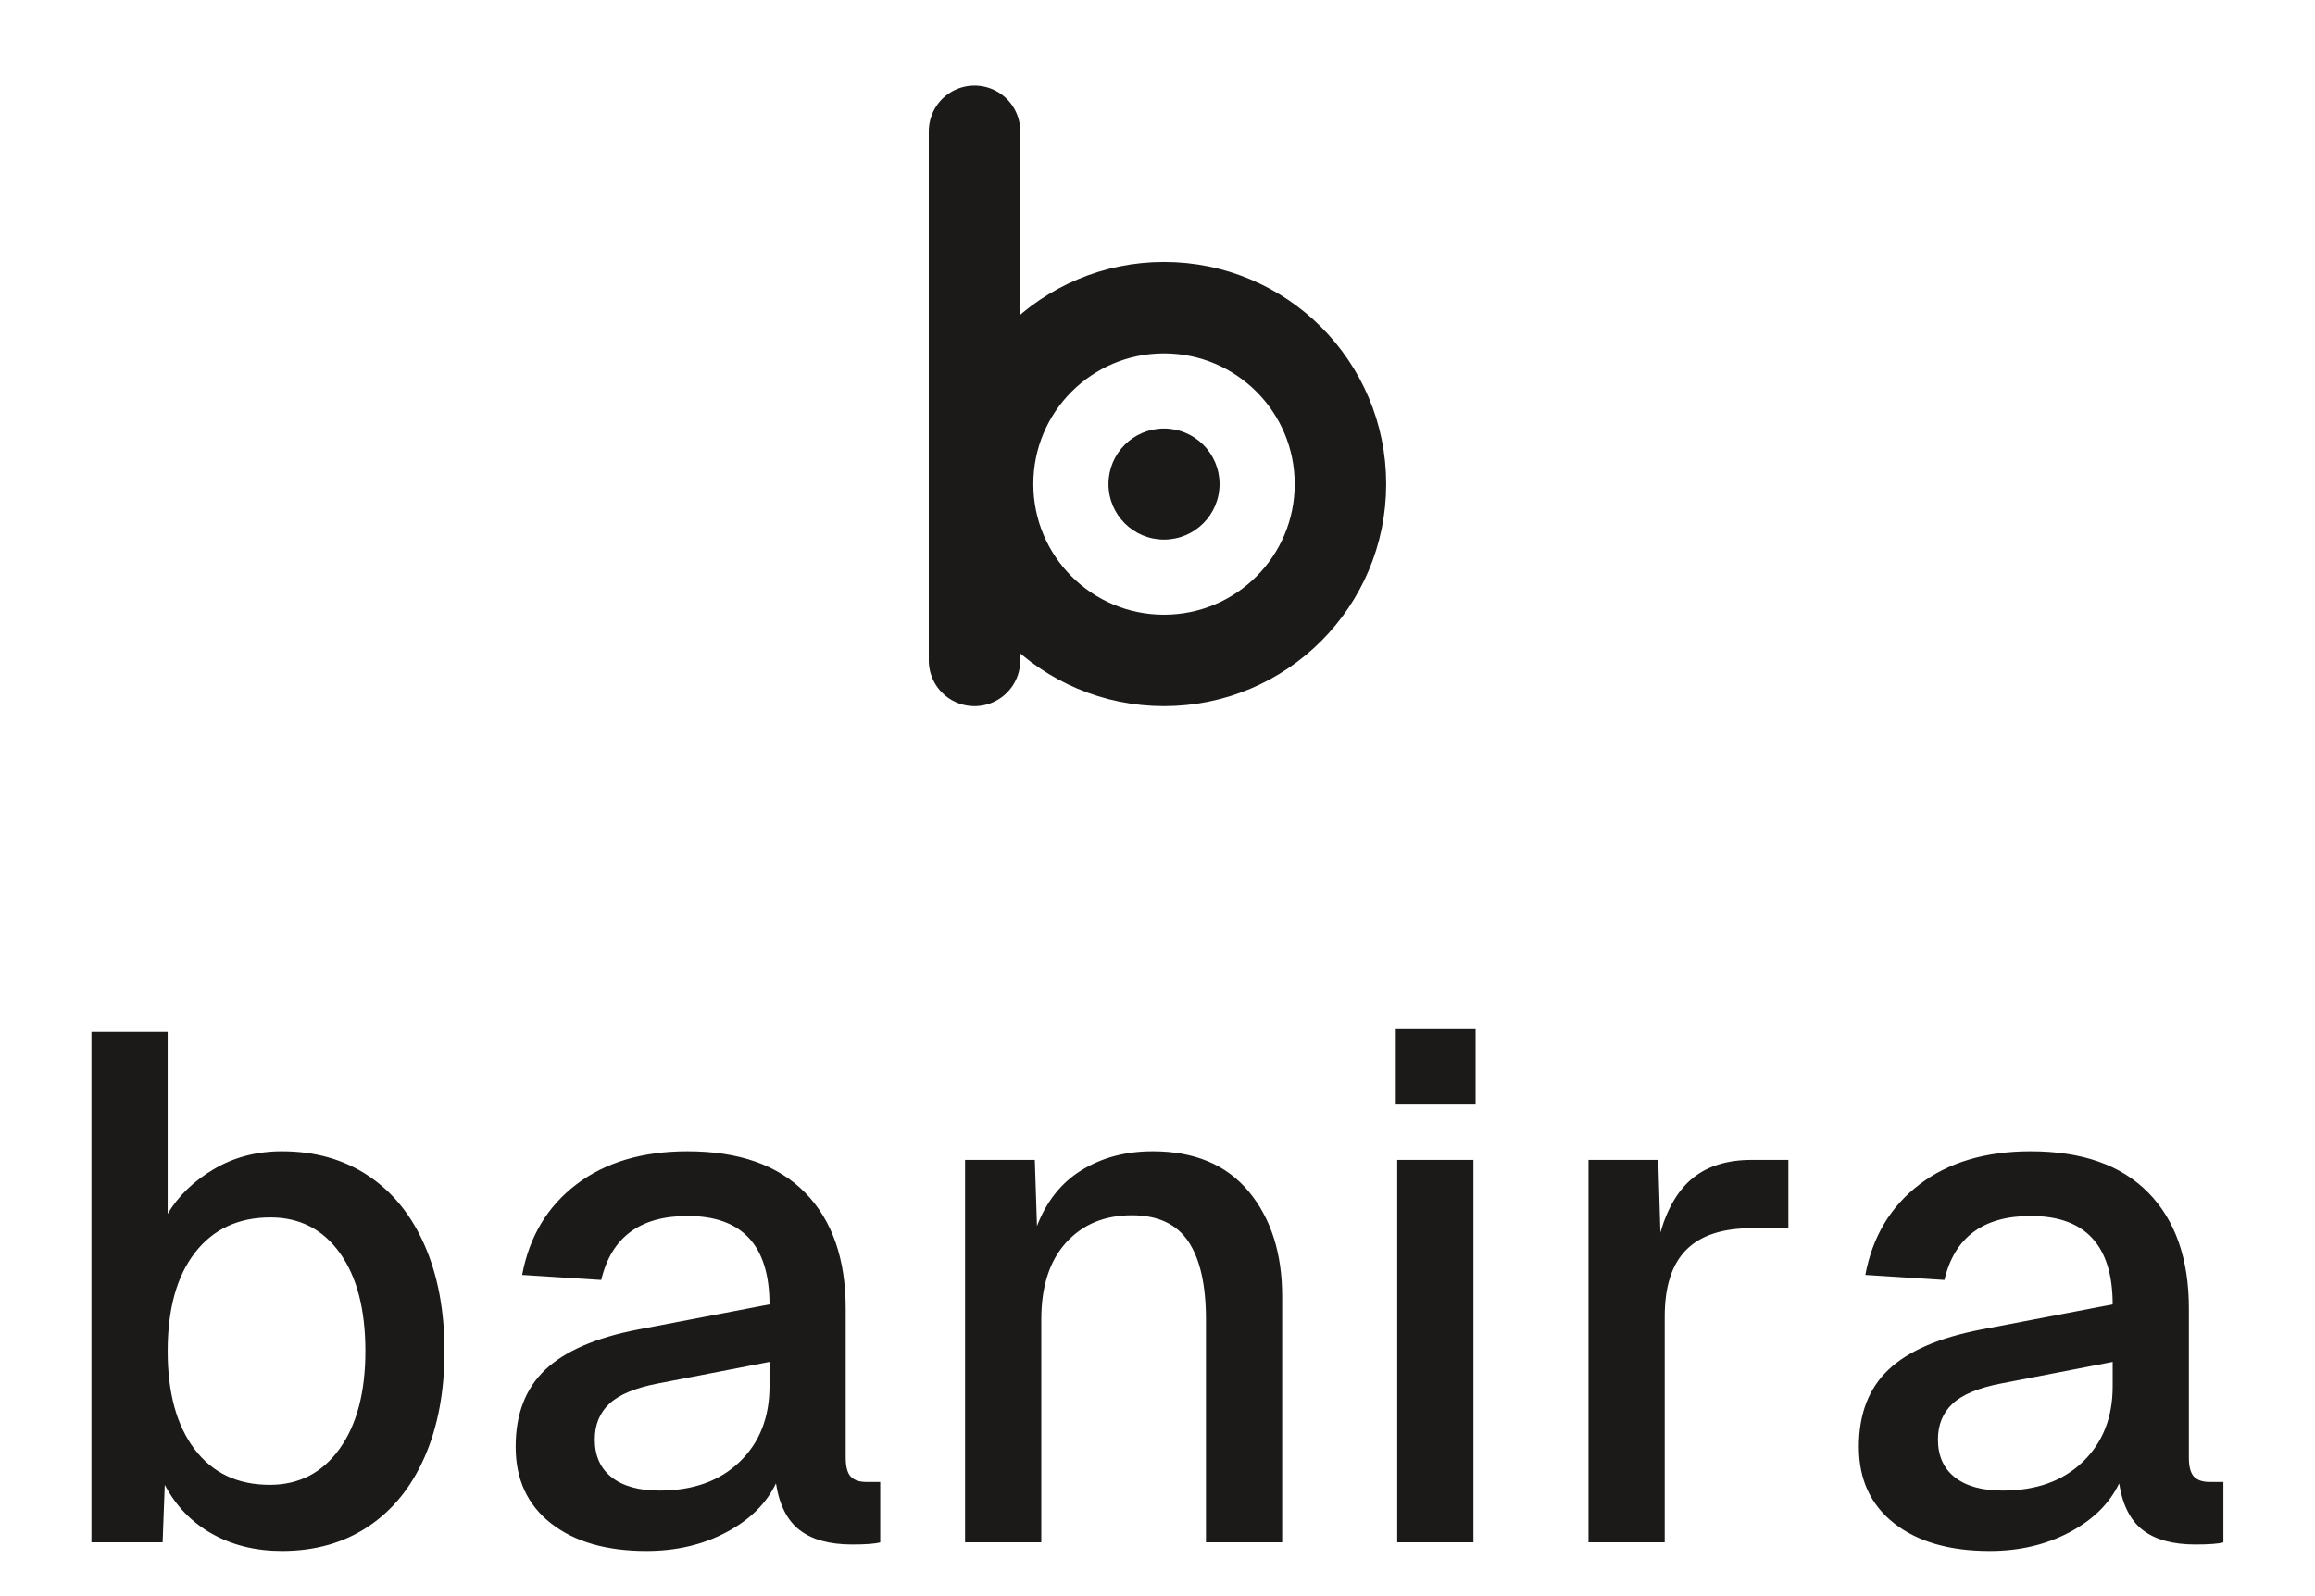
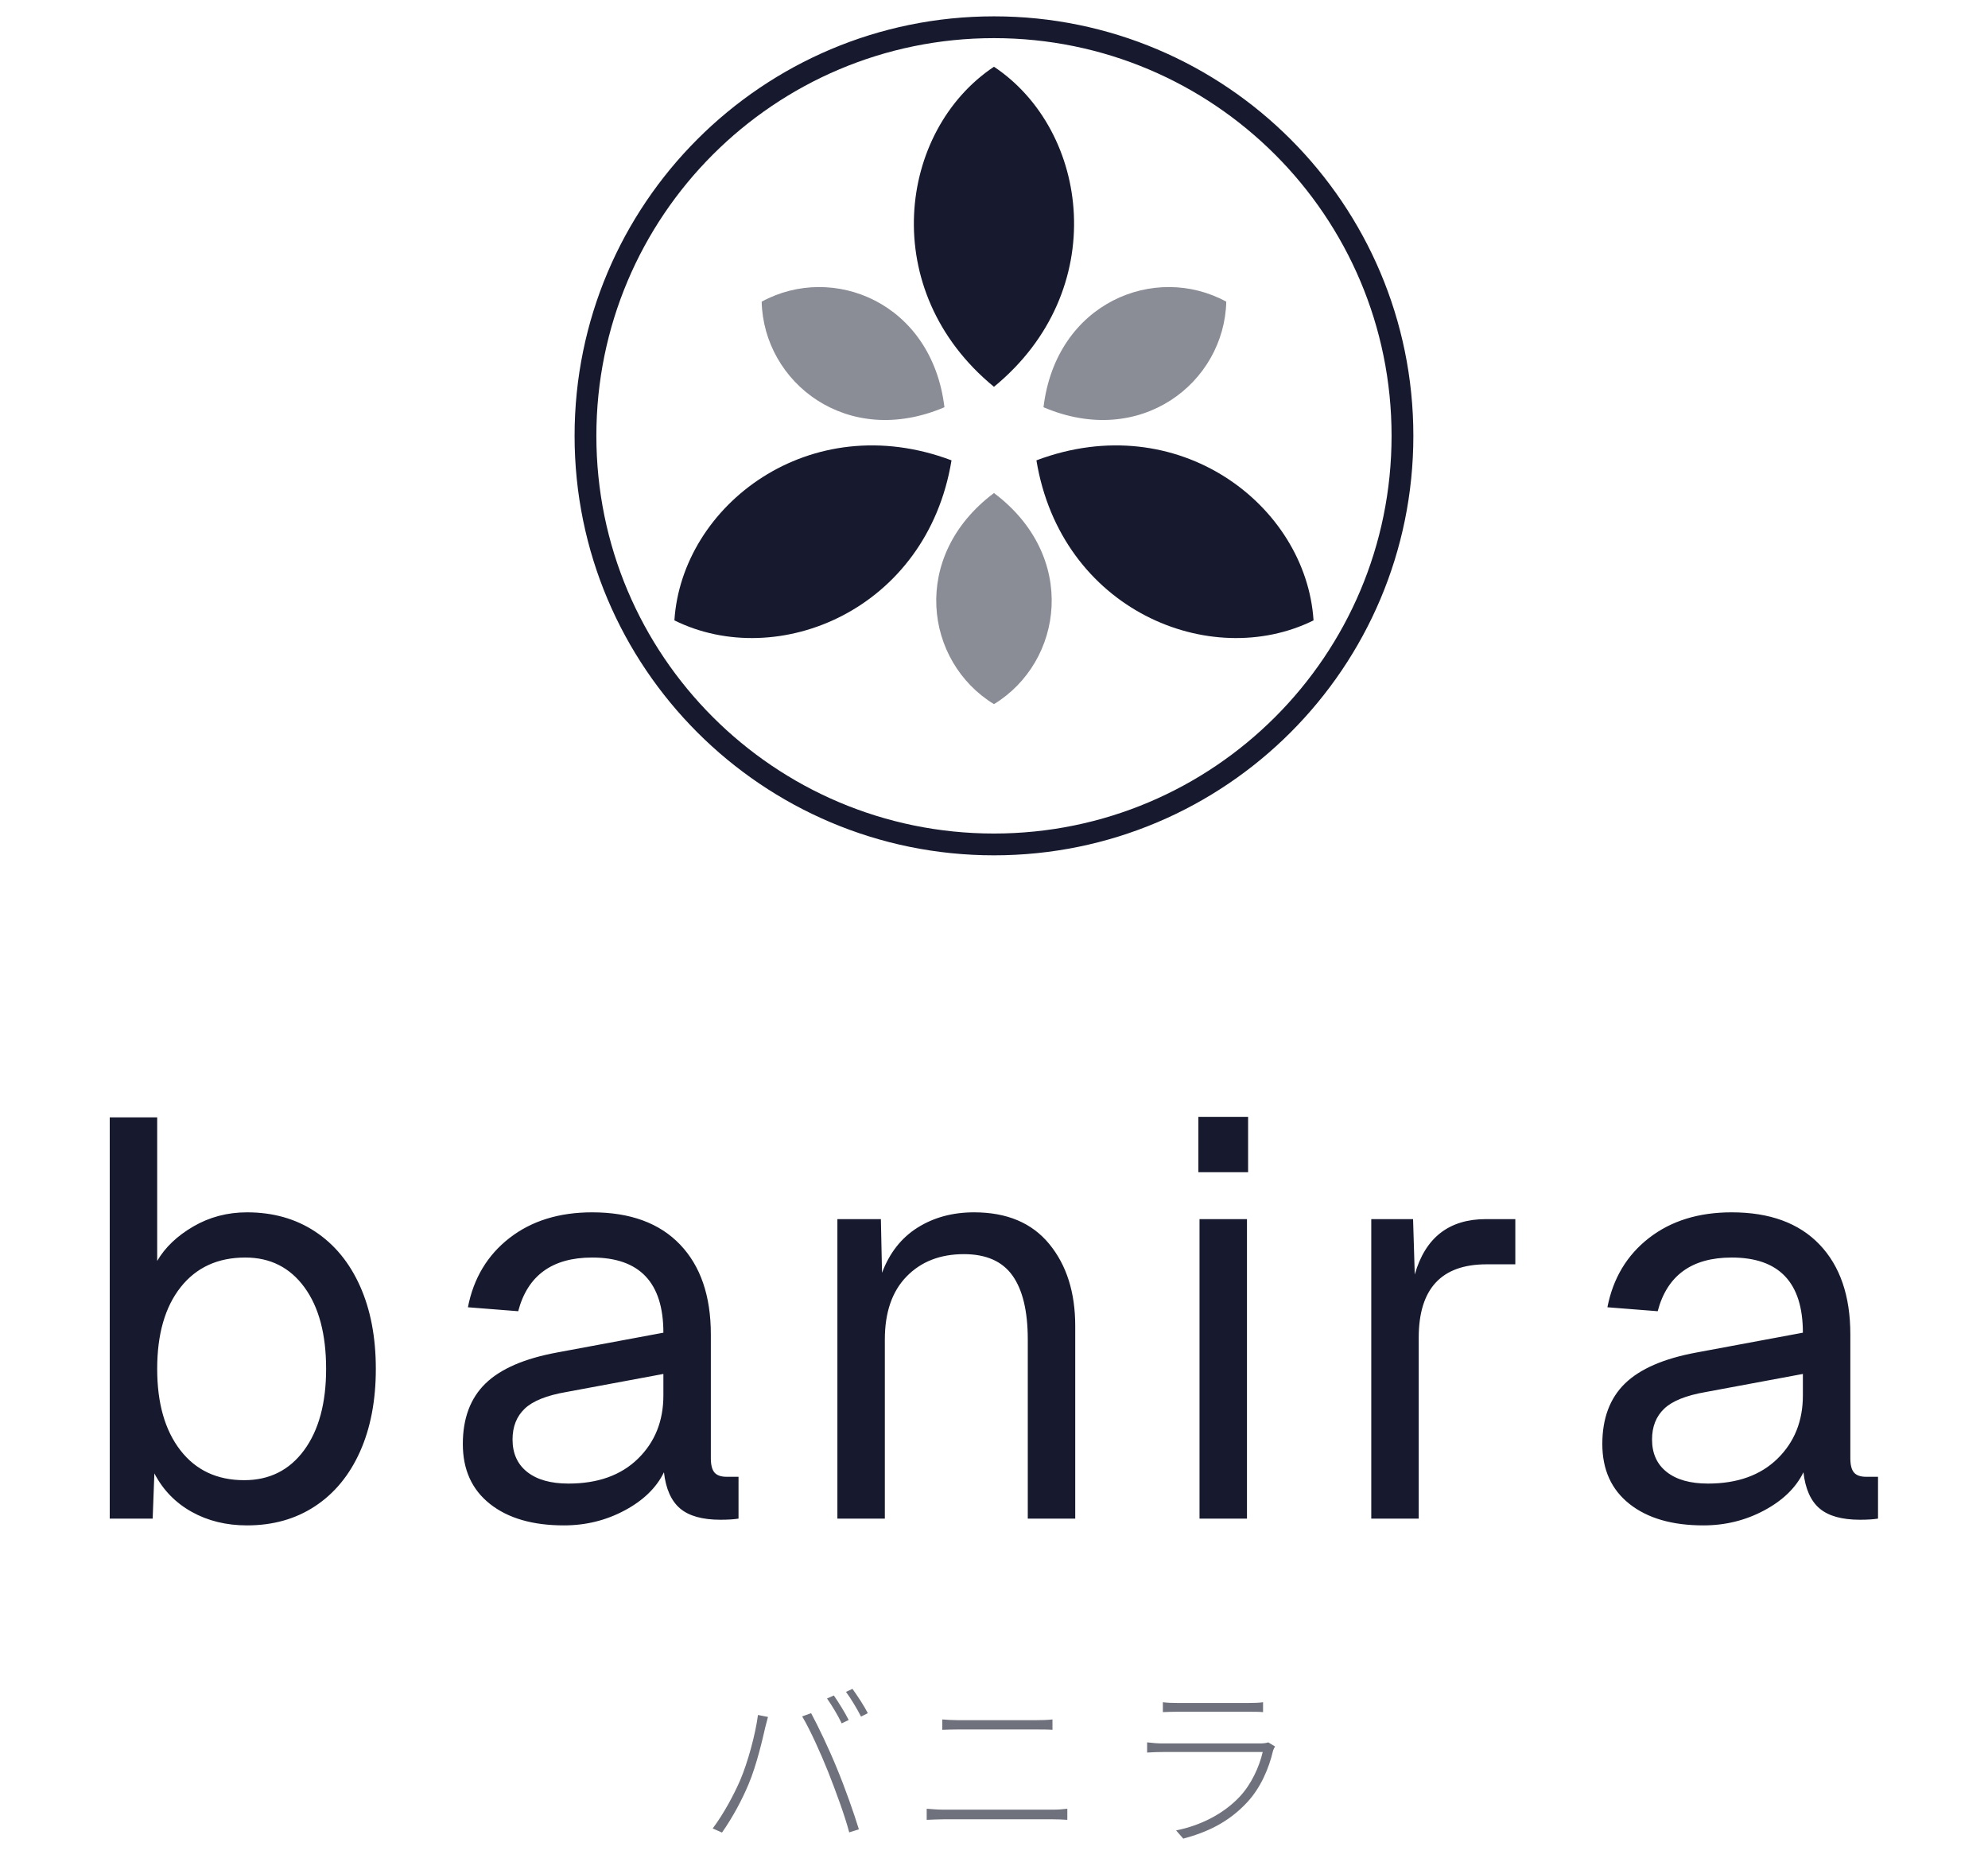
- <svg xmlns="http://www.w3.org/2000/svg" viewBox="0 0 177.14 122.00" width="177" height="122" role="img" aria-label="Banira">
-   <g transform="translate(57.06809 0) scale(1.0)">
-     <line x1="17.5" y1="10" x2="17.5" y2="50.5" stroke="#1B1A18" stroke-width="7" stroke-linecap="round" />
-     <circle cx="32" cy="37" r="13.5" fill="none" stroke="#1B1A18" stroke-width="7" />
-     <circle cx="32" cy="37" r="4.25" fill="#1B1A18" />
+ <svg xmlns="http://www.w3.org/2000/svg" viewBox="0 0 145.88 137.00" width="146" height="137" role="img" aria-label="Banira">
+   <g transform="translate(40.93776 0) scale(1.0)">
+     <circle cx="32" cy="32" r="30" fill="none" stroke="#171A2E" stroke-width="1.6" />
+     <g fill="#171A2E80">
+       <g transform="translate(32 32) rotate(60)">
+         <path d="M0 -4.20 C6.20 -8.85 5.08 -16.60 0 -19.70 C-5.08 -16.60 -6.20 -8.85 0 -4.20Z" />
+       </g>
+       <g transform="translate(32 32) rotate(180)">
+         <path d="M0 -4.20 C6.20 -8.85 5.08 -16.60 0 -19.70 C-5.08 -16.60 -6.20 -8.85 0 -4.20Z" />
+       </g>
+       <g transform="translate(32 32) rotate(300)">
+         <path d="M0 -4.20 C6.20 -8.85 5.08 -16.60 0 -19.70 C-5.08 -16.60 -6.20 -8.85 0 -4.20Z" />
+       </g>
+     </g>
+     <g fill="#171A2E">
+       <g transform="translate(32 32) rotate(0)">
+         <path d="M0 -3.60 C8.60 -10.65 7.05 -22.40 0 -27.10 C-7.05 -22.40 -8.60 -10.65 0 -3.60Z" />
+       </g>
+       <g transform="translate(32 32) rotate(120)">
+         <path d="M0 -3.60 C8.60 -10.65 7.05 -22.40 0 -27.10 C-7.05 -22.40 -8.60 -10.65 0 -3.60Z" />
+       </g>
+       <g transform="translate(32 32) rotate(240)">
+         <path d="M0 -3.60 C8.60 -10.65 7.05 -22.40 0 -27.10 C-7.05 -22.40 -8.60 -10.65 0 -3.60Z" />
+       </g>
+     </g>
  </g>
-   <path transform="translate(2.87 118.00) scale(0.05502)" d="M177 -80 174 0H75V-710H181V-457Q203 -494 245.0 -519.0Q287 -544 340 -544Q409 -544 460.0 -510.0Q511 -476 538.5 -413.0Q566 -350 566 -266Q566 -182 538.5 -119.0Q511 -56 460.0 -22.0Q409 12 340 12Q285 12 242.5 -12.0Q200 -36 177 -80ZM456 -266Q456 -353 420.5 -402.5Q385 -452 324 -452Q257 -452 219.0 -403.0Q181 -354 181 -266Q181 -179 218.5 -129.5Q256 -80 323 -80Q384 -80 420.0 -130.0Q456 -180 456 -266ZM665.0 -133Q665.0 -201 706.0 -240.0Q747.0 -279 835.0 -296L1018.0 -331Q1018.0 -454 904.0 -454Q805.0 -454 784.0 -365L674.0 -372Q689.0 -452 749.5 -498.0Q810.0 -544 904.0 -544Q1011.0 -544 1067.5 -486.5Q1124.0 -429 1124.0 -325V-118Q1124.0 -99 1131.0 -91.5Q1138.0 -84 1153.0 -84H1172.0V0Q1162.0 3 1133.0 3Q1086.0 3 1060.0 -17.0Q1034.0 -37 1027.0 -82Q1007.0 -40 958.0 -14.0Q909.0 12 847.0 12Q763.0 12 714.0 -26.5Q665.0 -65 665.0 -133ZM1018.0 -217V-251L863.0 -221Q816.0 -212 795.5 -193.0Q775.0 -174 775.0 -143Q775.0 -109 798.5 -90.5Q822.0 -72 865.0 -72Q935.0 -72 976.5 -112.0Q1018.0 -152 1018.0 -217ZM1290.0 -532H1387.0L1390.0 -440Q1410.0 -492 1452.5 -518.0Q1495.0 -544 1551.0 -544Q1638.0 -544 1684.5 -488.0Q1731.0 -432 1731.0 -342V0H1625.0V-310Q1625.0 -382 1600.5 -418.5Q1576.0 -455 1522.0 -455Q1465.0 -455 1430.5 -417.0Q1396.0 -379 1396.0 -310V0H1290.0ZM1891.0 -532H1997.0V0H1891.0ZM1889.0 -715H2000.0V-609H1889.0ZM2157.0 -532H2254.0L2257.0 -431Q2272.0 -483 2303.0 -507.5Q2334.0 -532 2384.0 -532H2435.0V-437H2384.0Q2323.0 -437 2293.0 -407.0Q2263.0 -377 2263.0 -314V0H2157.0ZM2533.0 -133Q2533.0 -201 2574.0 -240.0Q2615.0 -279 2703.0 -296L2886.0 -331Q2886.0 -454 2772.0 -454Q2673.0 -454 2652.0 -365L2542.0 -372Q2557.0 -452 2617.5 -498.0Q2678.0 -544 2772.0 -544Q2879.0 -544 2935.5 -486.5Q2992.0 -429 2992.0 -325V-118Q2992.0 -99 2999.0 -91.5Q3006.0 -84 3021.0 -84H3040.0V0Q3030.0 3 3001.0 3Q2954.0 3 2928.0 -17.0Q2902.0 -37 2895.0 -82Q2875.0 -40 2826.0 -14.0Q2777.0 12 2715.0 12Q2631.0 12 2582.0 -26.5Q2533.0 -65 2533.0 -133ZM2886.0 -217V-251L2731.0 -221Q2684.0 -212 2663.5 -193.0Q2643.0 -174 2643.0 -143Q2643.0 -109 2666.5 -90.5Q2690.0 -72 2733.0 -72Q2803.0 -72 2844.5 -112.0Q2886.0 -152 2886.0 -217Z" fill="#1B1A18" />
+   <path transform="translate(4.68 111.50) scale(0.04149)" d="M159 -80 156 0H80V-710H164V-456Q185 -492 228.0 -517.0Q271 -542 323 -542Q392 -542 443.5 -508.0Q495 -474 523.0 -411.5Q551 -349 551 -265Q551 -181 523.0 -118.5Q495 -56 443.5 -22.0Q392 12 323 12Q268 12 225.0 -12.0Q182 -36 159 -80ZM463 -265Q463 -357 424.5 -409.5Q386 -462 320 -462Q247 -462 205.5 -409.5Q164 -357 164 -265Q164 -174 205.0 -121.0Q246 -68 318 -68Q385 -68 424.0 -121.0Q463 -174 463 -265ZM705.0 -132Q705.0 -200 745.0 -239.0Q785.0 -278 872.0 -294L1060.0 -329Q1060.0 -462 934.0 -462Q828.0 -462 803.0 -367L714.0 -374Q729.0 -451 787.5 -496.5Q846.0 -542 934.0 -542Q1035.0 -542 1089.5 -485.0Q1144.0 -428 1144.0 -326V-107Q1144.0 -89 1150.5 -81.5Q1157.0 -74 1172.0 -74H1193.0V0Q1181.0 2 1161.0 2Q1113.0 2 1089.5 -18.0Q1066.0 -38 1061.0 -82Q1041.0 -41 991.5 -14.5Q942.0 12 884.0 12Q801.0 12 753.0 -26.0Q705.0 -64 705.0 -132ZM1060.0 -218V-256L888.0 -224Q836.0 -215 814.5 -194.5Q793.0 -174 793.0 -140Q793.0 -103 819.0 -82.5Q845.0 -62 892.0 -62Q970.0 -62 1015.0 -106.0Q1060.0 -150 1060.0 -218ZM1368.0 -530H1445.0L1447.0 -435Q1467.0 -488 1510.0 -515.0Q1553.0 -542 1610.0 -542Q1697.0 -542 1743.0 -486.0Q1789.0 -430 1789.0 -341V0H1705.0V-317Q1705.0 -392 1678.0 -430.0Q1651.0 -468 1592.0 -468Q1529.0 -468 1490.5 -428.5Q1452.0 -389 1452.0 -317V0H1368.0ZM2009.0 -530H2093.0V0H2009.0ZM2007.0 -711H2095.0V-613H2007.0ZM2313.0 -530H2387.0L2390.0 -432Q2418.0 -530 2516.0 -530H2568.0V-450H2517.0Q2397.0 -450 2397.0 -320V0H2313.0ZM2722.0 -132Q2722.0 -200 2762.0 -239.0Q2802.0 -278 2889.0 -294L3077.0 -329Q3077.0 -462 2951.0 -462Q2845.0 -462 2820.0 -367L2731.0 -374Q2746.0 -451 2804.5 -496.5Q2863.0 -542 2951.0 -542Q3052.0 -542 3106.5 -485.0Q3161.0 -428 3161.0 -326V-107Q3161.0 -89 3167.5 -81.5Q3174.0 -74 3189.0 -74H3210.0V0Q3198.0 2 3178.0 2Q3130.0 2 3106.5 -18.0Q3083.0 -38 3078.0 -82Q3058.0 -41 3008.5 -14.5Q2959.0 12 2901.0 12Q2818.0 12 2770.0 -26.0Q2722.0 -64 2722.0 -132ZM3077.0 -218V-256L2905.0 -224Q2853.0 -215 2831.5 -194.5Q2810.0 -174 2810.0 -140Q2810.0 -103 2836.0 -82.5Q2862.0 -62 2909.0 -62Q2987.0 -62 3032.0 -106.0Q3077.0 -150 3077.0 -218Z" fill="#171A2E" />
+   <path transform="translate(51.23 134.59) scale(0.01314)" d="M757 -769 719 -752C746 -714 782 -654 801 -613L840 -632C819 -674 782 -733 757 -769ZM861 -806 825 -789C853 -751 886 -696 909 -651L947 -670C928 -708 888 -769 861 -806ZM233 -294C198 -214 143 -110 80 -26L132 -3C191 -87 243 -184 280 -272C326 -380 361 -535 374 -592C379 -612 384 -630 389 -649L333 -660C319 -552 276 -394 233 -294ZM725 -343C767 -237 819 -96 843 -4L897 -21C871 -107 818 -257 775 -360C730 -471 668 -600 630 -670L580 -652C624 -579 684 -445 725 -343ZM1363.0 -635V-577C1392.0 -578 1418.0 -579 1450.0 -579C1495.0 -579 1840.0 -579 1887.0 -579C1919.0 -579 1952.0 -579 1979.0 -577V-635C1952.0 -632 1921.0 -631 1887.0 -631C1839.0 -631 1501.0 -631 1450.0 -631C1419.0 -631 1392.0 -633 1363.0 -635ZM1276.0 -136V-74C1307.0 -75 1334.0 -77 1369.0 -77C1423.0 -77 1928.0 -77 1983.0 -77C2008.0 -77 2036.0 -76 2062.0 -74V-136C2036.0 -133 2010.0 -131 1983.0 -131C1928.0 -131 1423.0 -131 1369.0 -131C1334.0 -131 1307.0 -134 1276.0 -136ZM2596.0 -731V-676C2622.0 -677 2648.0 -678 2677.0 -678C2729.0 -678 3018.0 -678 3075.0 -678C3107.0 -678 3134.0 -678 3156.0 -676V-731C3134.0 -728 3107.0 -727 3076.0 -727C3016.0 -727 2725.0 -727 2677.0 -727C2646.0 -727 2621.0 -728 2596.0 -731ZM3223.0 -484 3185.0 -507C3175.0 -503 3157.0 -501 3140.0 -501C3099.0 -501 2633.0 -501 2594.0 -501C2570.0 -501 2540.0 -503 2508.0 -507V-450C2540.0 -452 2571.0 -453 2594.0 -453C2637.0 -453 3105.0 -453 3154.0 -453C3135.0 -370 3090.0 -272 3025.0 -203C2935.0 -107 2806.0 -42 2670.0 -15L2710.0 31C2837.0 -3 2961.0 -57 3068.0 -173C3143.0 -254 3189.0 -362 3212.0 -461C3214.0 -467 3219.0 -477 3223.0 -484Z" fill="#171A2E" fill-opacity=".62" />
</svg>
